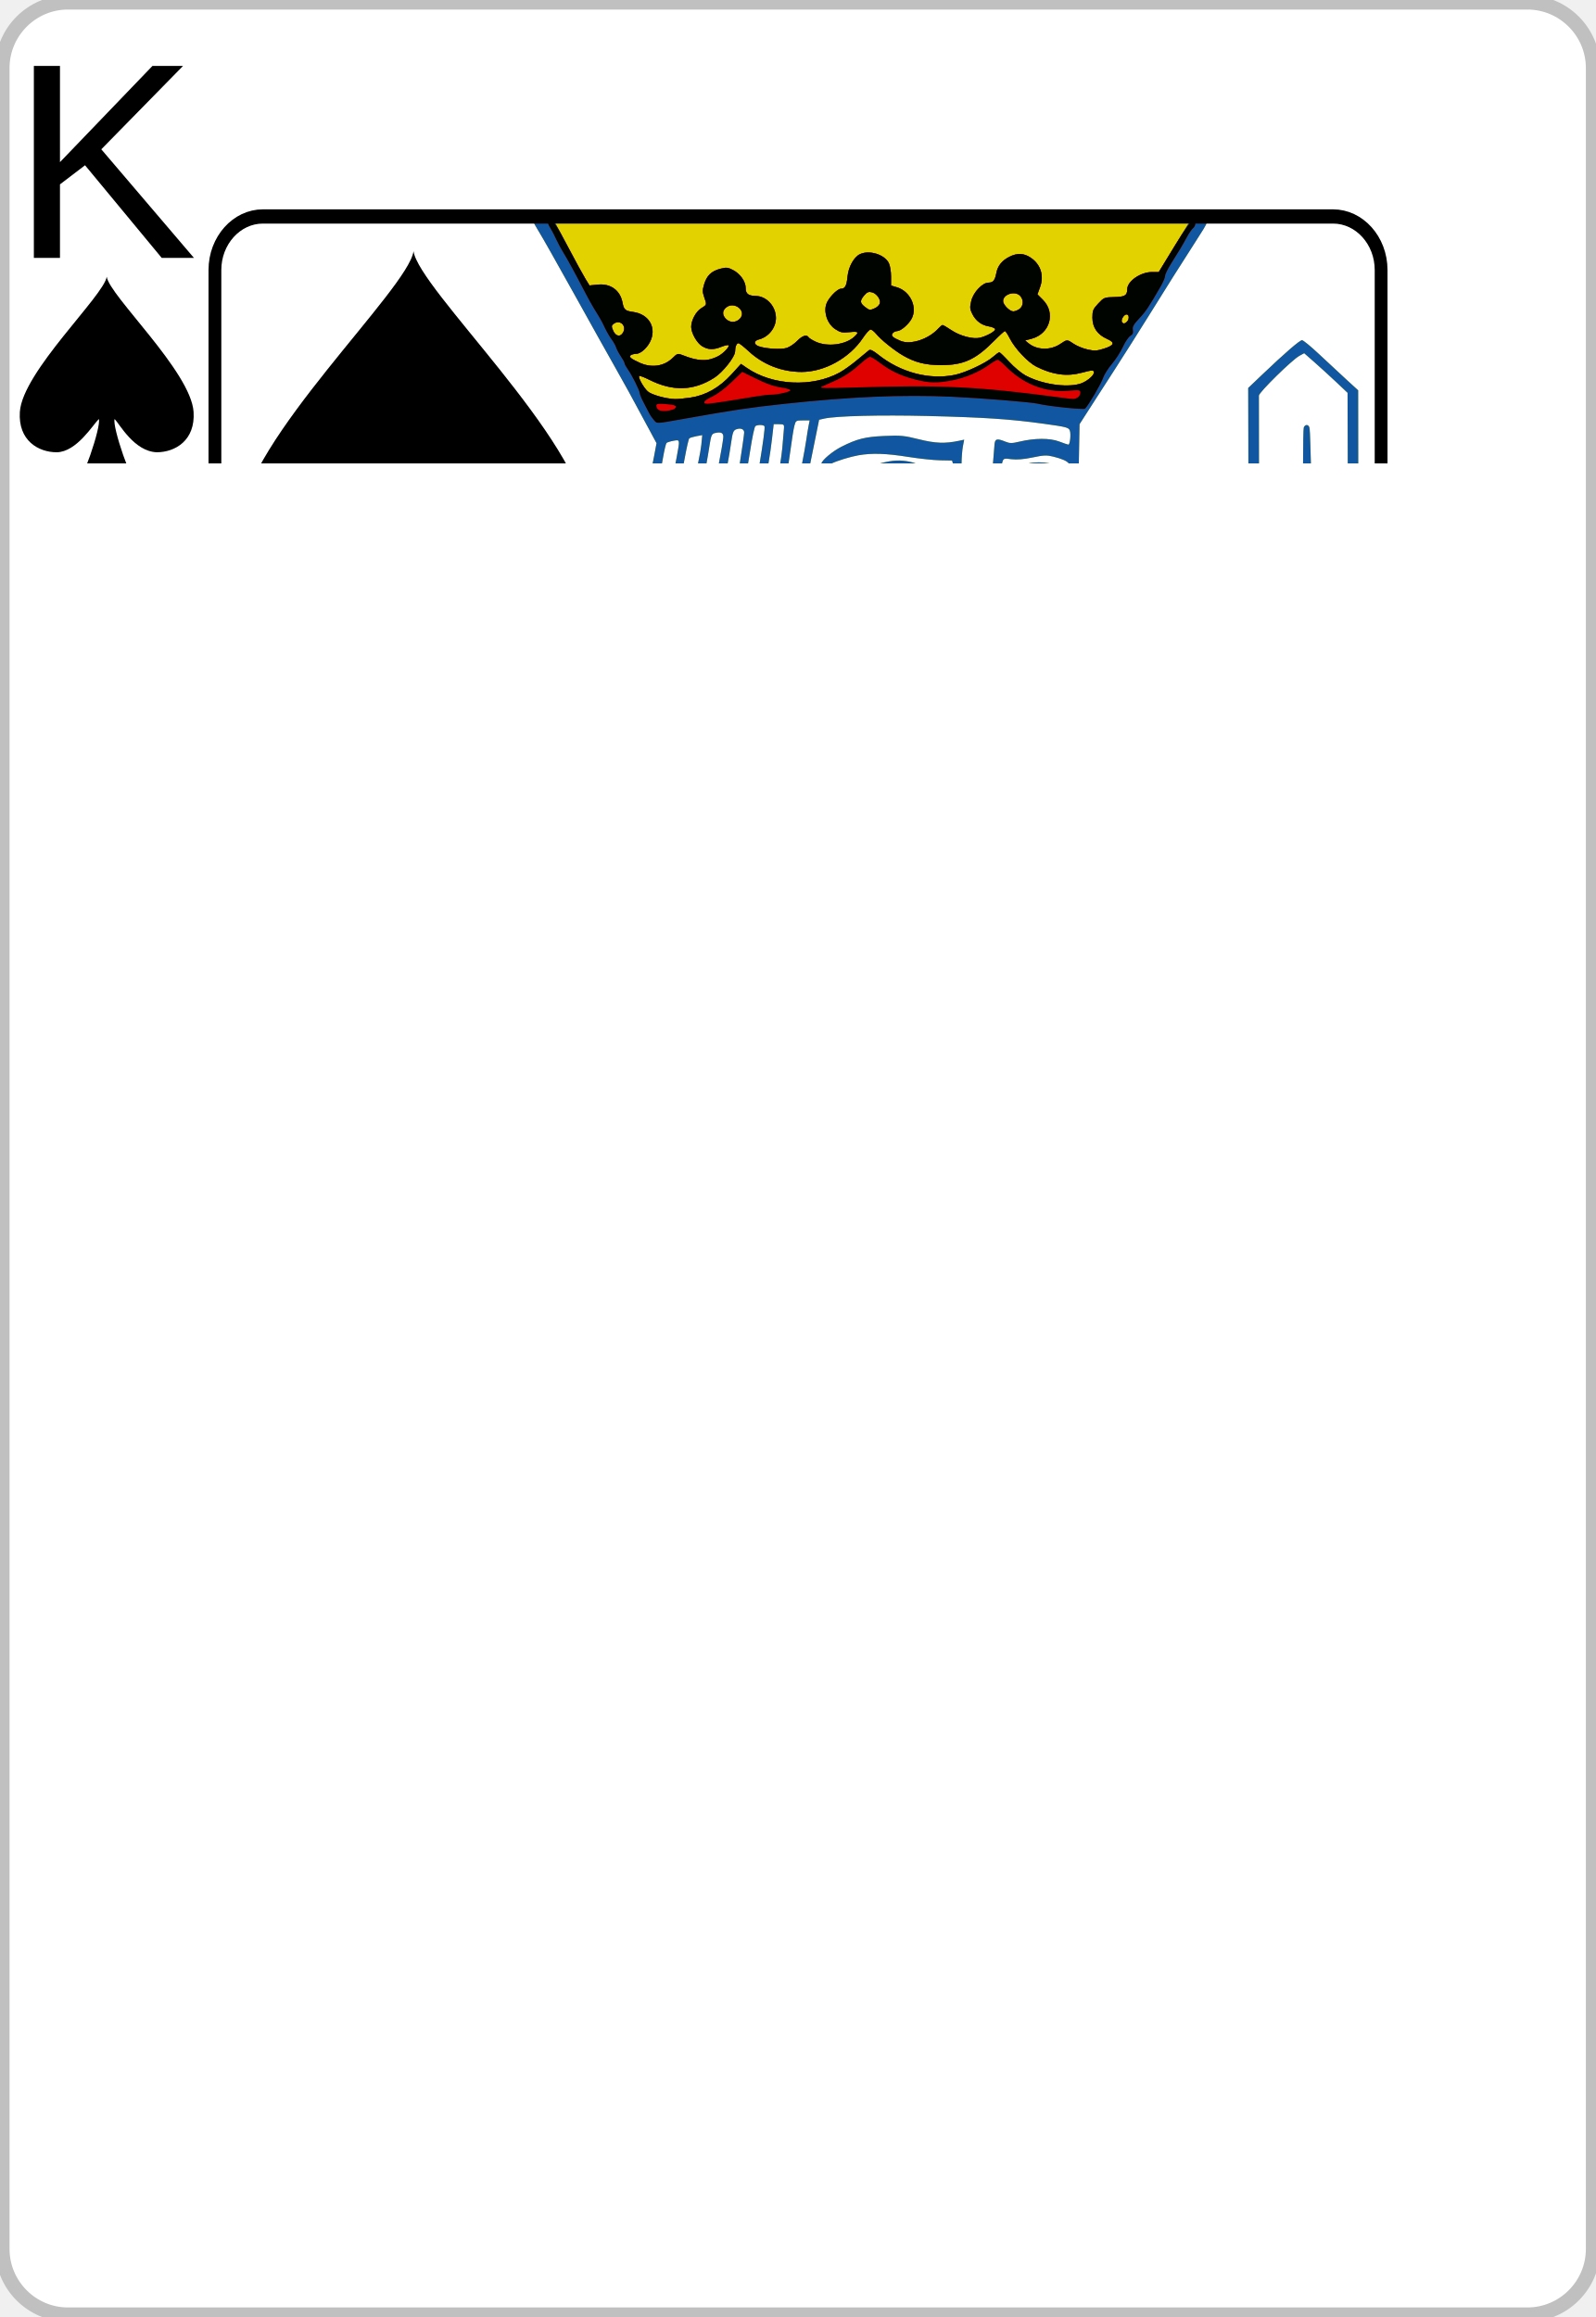
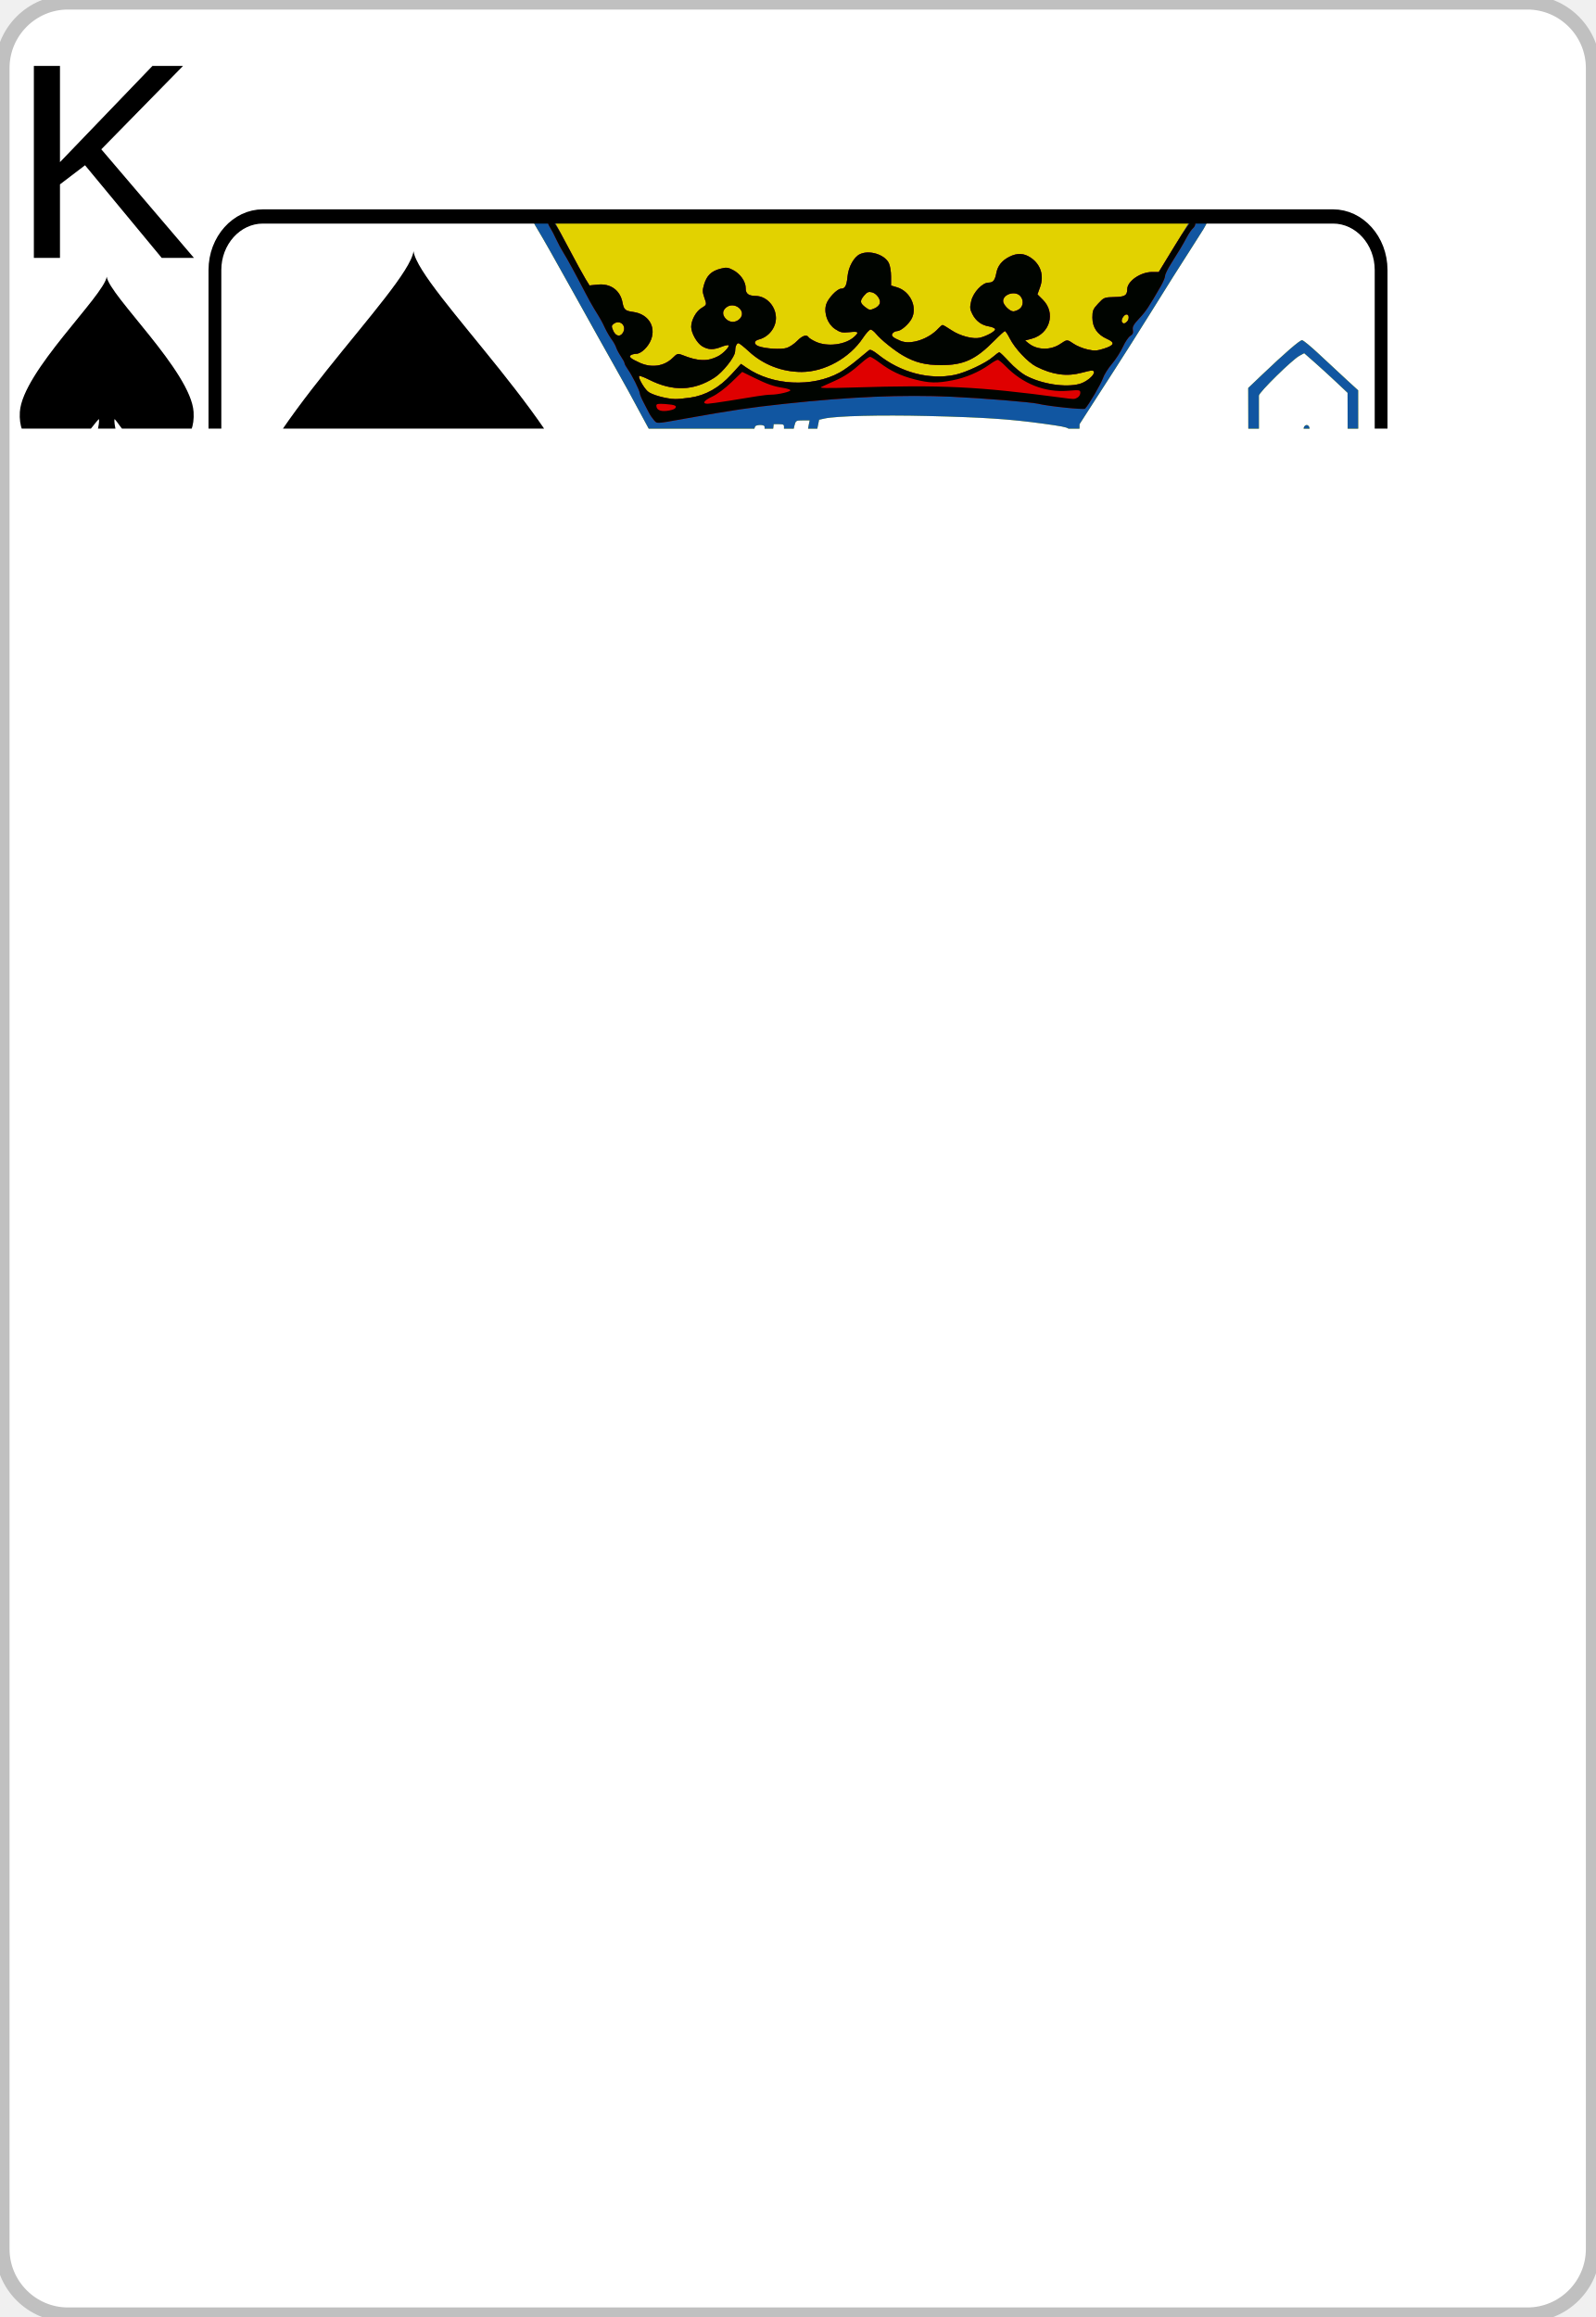
<svg xmlns="http://www.w3.org/2000/svg" width="167.087pt" height="242.667pt" viewBox="0 0 167.087 242.667" version="1.1">
  <defs>
    <clipPath id="band">
-       <rect x="0" y="0" width="167.087" height="48.533" />
+       <rect x="0" y="0" width="167.087" height="44.893" />
    </clipPath>
  </defs>
  <g id="Layer_x0020_1" style="fill-rule:nonzero;clip-rule:nonzero;stroke:#C0C0C0;stroke-miterlimit:4;">
    <path style="fill:#FFFFFF;stroke-width:1.5;" d="M166.837,235.548c0,3.777-3.087,6.869-6.871,6.869H7.111c-3.775,0-6.861-3.092-6.861-6.869V7.12C0.25,3.343,3.336,0.25,7.111,0.25h152.855    c3.784,0,6.871,3.093,6.871,6.87v228.428z" id="path5" />
    <g style="stroke:none;" id="g7">
      <g id="g9">
				
			</g>
    </g>
    <g id="g15">
			
		</g>
    <g id="g19">
			
		</g>
    <g style="stroke:none;" id="g23">
      <g id="g25">
				
			</g>
    </g>
    <g style="stroke:none;" id="g31">
      <g id="g33">
				
			</g>
    </g>
  </g>
  <g clip-path="url(#band)">
    <text xml:space="preserve" style="font-size:29.223px;font-style:normal;font-weight:normal;line-height:125%;letter-spacing:0px;word-spacing:0px;fill:#000000;fill-opacity:1;stroke:none;font-family:Bitstream Vera Sans" x="1.157" y="27.011" id="text3788">
      <tspan id="tspan3790" x="1.157" y="27.011" style="font-style:normal;font-variant:normal;font-weight:normal;font-stretch:normal;font-family:Arial;-inkscape-font-specification:Arial">K</tspan>
    </text>
    <g transform="matrix(2.265325,0,0,2.071213,43.30881,48.05762)" id="layer1-7">
      <path id="sl" d="M 7.989,3.103 C 7.747,-0.954 0.242,-8.59 0,-10.5 c -0.242,1.909 -7.747,9.545 -7.989,13.603 -0.169,2.868 1.695,4.057 3.39,4.057 1.835,-0.022 3.351,-2.801 3.873,-3.341 0.242,0.716 -1.603,6.682 -2.179,6.682 l 5.811,0 C 2.33,10.501 0.485,4.535 0.727,3.819 1.184,4.315 2.524,7.077 4.601,7.16 6.295,7.159 8.158,5.971 7.989,3.103 z" style="fill:#000000" />
    </g>
    <g transform="matrix(1.138772,0,0,1.041192,11.17645,39.912)" id="layer1-7-2">
      <path id="sl-7" d="M 7.989,3.103 C 7.747,-0.954 0.242,-8.59 0,-10.5 c -0.242,1.909 -7.747,9.545 -7.989,13.603 -0.169,2.868 1.695,4.057 3.39,4.057 1.835,-0.022 3.351,-2.801 3.873,-3.341 0.242,0.716 -1.603,6.682 -2.179,6.682 l 5.811,0 C 2.33,10.501 0.485,4.535 0.727,3.819 1.184,4.315 2.524,7.077 4.601,7.16 6.295,7.159 8.158,5.971 7.989,3.103 z" style="fill:#000000" />
    </g>
    <g transform="matrix(0.1585778,0,0,0.1585778,22.43481,23.09874)">
-       <path style="fill:#e2d200;fill-opacity:1" id="path2995" d="M289.558,160.392C289.901,158.749 290.219,157.151 290.509,155.606L292.112,147.048L287.666,138.774C275.215,115.605 270.352,106.724 264.571,96.589C261.092,90.49 249.127,69.075 237.983,49C226.839,28.925 216.208,10.129 214.36,7.231C212.512,4.332 211,1.52 211,0.981C211,0.343 288.808,0 433.607,0C638.477,0 656.164,0.129 655.592,1.621C655.25,2.513 651.898,8.026 648.145,13.871C637.046,31.155 629.945,42.408 617.773,62C611.451,72.175 601.199,88.375 594.99,98C588.782,107.625 580.956,119.775 577.601,125L571.5,134.5L571.183,151.375L571.013,160.392L683.005,160.392L682.873,110.568L692.187,101.692C707.14,87.442 716.906,79 718.437,79C719.22,79 724.284,83.162 729.691,88.25C735.097,93.338 743.116,100.788 747.51,104.808L755.5,112.115L755.551,160.392zM748.631,160.392L748.5,113.764L740.939,106.632C736.78,102.71 730.334,96.828 726.615,93.563L719.851,87.625L716.676,89.36C711.845,91.998 690.007,113.453 689.952,115.614C689.932,116.424 689.952,135.094 689.999,160.392L719.102,160.392C719.142,147.357 719.321,137.564 719.564,136.799C720.294,134.497 722.731,134.465 723.306,136.75C723.548,137.713 723.83,142.775 723.932,148C723.985,150.709 724.118,155.278 724.287,160.392zM514.314,160.392C514.789,155.073 515.187,150.207 515.281,148.5C515.526,144.033 516.721,143.648 522.728,146.103C525.417,147.202 526.921,147.191 531.728,146.041C541.85,143.62 551.866,143.577 558.055,145.929C561.05,147.068 563.779,147.999 564.119,148C565.212,148 565.926,140.936 565.063,138.666C564.305,136.672 562.739,136.267 547.865,134.213C525.468,131.121 509.052,130.024 471,129.079C440.203,128.314 410.697,129.052 403,130.779L399.5,131.565L394.839,154.532C394.428,156.554 394.032,158.506 393.647,160.392zM439.742,160.392C441.758,159.852 443.821,159.395 445.958,159.008C451.738,157.959 457.986,158.53 463.257,160.392zM487.843,160.392L487.291,158.5L479.396,158.352C475.053,158.271 465.567,157.258 458.317,156.102C443.729,153.776 434.38,153.473 425.434,155.037C420.146,155.962 411.325,158.704 407.833,160.392L401.025,160.392C401.489,158.145 408.401,152.337 414.192,149.403C424.482,144.188 429.909,142.823 442.546,142.272C453.358,141.8 455.701,142.023 465.406,144.453C476.237,147.165 482.708,147.409 491.899,145.453L495.299,144.729L494.462,149.115C494.005,151.509 493.603,156.564 493.563,160.392zM333.301,160.392C334.706,153.125 335.856,146.545 336.181,143.519C336.529,140.265 334.834,139.323 330.561,140.395C328.573,140.894 328.127,141.968 327.091,148.734C326.497,152.62 325.84,156.504 325.12,160.392zM347.103,160.392C348.55,151.18 350,141.154 350,139.961C350,137.748 347.657,136.821 344.766,137.891C342.845,138.601 342.36,139.904 341.329,147.109C340.719,151.378 339.975,155.818 339.109,160.392zM319.53,160.392C320.689,154.852 321.471,150.5 321.701,148.109L322.315,141.718L318.408,142.437C316.259,142.832 314.161,143.482 313.747,143.881C313.332,144.28 312.055,149.757 310.907,156.053C310.651,157.459 310.373,158.907 310.076,160.392zM360.22,160.392C362.309,147.883 363.88,136.614 363.413,135.859C362.767,134.813 358.91,134.753 357.413,135.765C356.815,136.169 355.3,143.25 354.047,151.5C353.625,154.277 353.13,157.264 352.575,160.392zM304.634,160.392C304.923,158.959 305.198,157.541 305.457,156.139C307.628,144.374 307.686,144.651 303.25,145.466C301.188,145.845 299.154,146.489 298.732,146.896C298.309,147.304 297.266,151.656 296.414,156.568C296.194,157.834 295.963,159.109 295.721,160.392zM373.824,160.392C375.036,153.047 375.384,148.649 376.303,137C376.478,134.772 376.119,134.5 373,134.5L369.5,134.5L368.354,144.405C367.764,149.502 367.002,154.785 366.042,160.392zM388.26,160.392C389.511,153.916 390.511,148.348 390.995,145C391.513,141.425 392.231,137.037 392.593,135.25L393.25,132L388.663,132C384.201,132 384.051,132.101 383.116,135.75C382.587,137.812 381.421,145.125 380.525,152C380.195,154.532 379.779,157.371 379.301,160.392zM537.885,160.392C542.115,159.468 546.928,159.465 551.744,160.392L564.387,160.392C563.119,158.78 559.852,157.353 554.32,155.961C549.813,154.827 548.024,154.892 540.539,156.463C534.757,157.676 530.152,158.058 526.49,157.628C521.89,157.087 521.077,156.648 520.319,160.392z" />
-       <path style="fill:#1156a1;fill-opacity:1" id="path2993" d="M289.558,160.392C289.901,158.749 290.219,157.151 290.509,155.606L292.112,147.048L287.666,138.774C275.215,115.605 270.352,106.724 264.571,96.589C261.092,90.49 249.127,69.075 237.983,49C226.839,28.925 216.208,10.129 214.36,7.231C212.512,4.332 211,1.52 211,0.981C211,0.433 213.983,0.015 217.75,0.033L224.5,0.066L233.5,17.138C238.45,26.528 243.709,36.159 245.186,38.54L247.873,42.869L253.252,42.313C261.757,41.436 268.104,46.024 269.649,54.166C270.543,58.877 271.415,59.648 276.67,60.368C286.59,61.728 291.857,69.85 288.507,78.621C286.647,83.491 281.935,87.992 278.673,88.015C277.478,88.024 275.916,88.401 275.203,88.854C273.524,89.919 274.98,91.183 281.058,93.941C288.834,97.469 297.055,96.277 302.702,90.804C305.866,87.737 306.197,87.64 309.267,88.872C319.624,93.027 325.851,93.211 332.855,89.566C336.141,87.856 340.559,83.226 339.712,82.379C339.366,82.033 337.255,82.481 335.021,83.375C329.643,85.527 326.2,85.42 322.192,82.976C318.779,80.895 315.062,74.308 315.022,70.27C314.98,65.986 318.129,60.084 321.601,57.938C325.486,55.536 325.418,55.788 323.594,50.547C322.434,47.215 322.43,45.889 323.567,42.112C325.298,36.361 328.345,33.403 334.111,31.879C338.219,30.793 339.146,30.878 342.611,32.667C347.432,35.155 351,40.236 351,44.613C351,48.356 352.726,49.699 357.666,49.798C364.799,49.941 370.917,56.598 370.978,64.282C371.029,70.759 366.151,76.92 359.689,78.542C356.315,79.389 356.209,81.749 359.489,82.996C363.93,84.684 374.522,85.313 378.182,84.105C380.086,83.477 383.163,81.396 385.018,79.481C388.417,75.974 391.304,75.065 392.564,77.104C392.94,77.711 395.104,79.052 397.373,80.082C405.134,83.606 417.004,82.038 422.75,76.73C426.117,73.619 425.547,73.088 419.509,73.711C414.718,74.206 413.513,73.943 410.052,71.653C405.132,68.397 402.521,61.317 404.114,55.55C405.212,51.574 411.392,45 414.031,45C416.655,45 417.676,43.043 418.281,36.854C418.908,30.452 422.564,23.975 426.585,22.143C432.714,19.351 442.601,22.395 445.479,27.96C446.345,29.635 447,33.488 447,36.91L447,42.92L450.94,44.1C459.637,46.706 464.561,57.148 460.654,64.702C458.701,68.478 453.466,73 451.046,73C450.055,73 448.734,73.615 448.11,74.367C446.734,76.025 447.978,77.257 453.248,79.459C460.007,82.283 471.906,78.337 478.405,71.116C479.453,69.952 480.645,69 481.055,69C481.464,69 484.091,70.542 486.892,72.428C492.471,76.181 501.149,78.486 505.637,77.406C510.327,76.276 516.16,72.98 515.733,71.7C515.515,71.044 513.656,70.234 511.603,69.9C506.727,69.108 502.941,66.258 500.656,61.661C499.045,58.419 498.962,57.329 499.998,53.009C501.357,47.345 507.37,41 511.38,41C514.385,41 515.639,39.474 516.523,34.741C517.421,29.939 520.177,26.461 525.055,23.972C530.291,21.301 534.764,21.476 539.257,24.529C545.84,29.002 548.168,36.31 545.433,43.915L543.692,48.758L547.298,52.364C555.893,60.959 551.934,74.786 539.956,78.012L535.533,79.203L537.861,81.088C543.521,85.671 552.437,85.814 558.898,81.424C563.288,78.44 563.282,78.44 567.742,81.471C569.741,82.829 573.787,84.48 576.732,85.139C581.286,86.158 582.889,86.085 587.444,84.649C594.525,82.417 595.13,80.593 589.599,78.147C583.269,75.347 580,70.569 580,64.117C580,59.475 580.408,58.485 583.836,54.81C587.551,50.827 587.886,50.692 594.408,50.542C601.482,50.379 602.955,49.493 602.985,45.385C603.023,40.058 611.738,34 619.362,34L623.803,34L634.152,17.04L644.5,0.079L650.357,0.04C657.399,-0.008 657.513,-0.717 648.145,13.871C637.046,31.155 629.945,42.408 617.773,62C611.451,72.175 601.199,88.375 594.99,98C588.782,107.625 580.956,119.775 577.601,125L571.5,134.5L571.183,151.375L571.013,160.392L683.005,160.392L682.873,110.568L692.187,101.692C707.14,87.442 716.906,79 718.437,79C719.22,79 724.284,83.162 729.691,88.25C735.097,93.338 743.116,100.788 747.51,104.808L755.5,112.115L755.551,160.392zM748.631,160.392L748.5,113.764L740.939,106.632C736.78,102.71 730.334,96.828 726.615,93.563L719.851,87.625L716.676,89.36C711.845,91.998 690.007,113.453 689.952,115.614C689.932,116.424 689.952,135.094 689.999,160.392L719.102,160.392C719.142,147.357 719.321,137.564 719.564,136.799C720.294,134.497 722.731,134.465 723.306,136.75C723.548,137.713 723.83,142.775 723.932,148C723.985,150.709 724.118,155.278 724.287,160.392zM514.314,160.392C514.789,155.073 515.187,150.207 515.281,148.5C515.526,144.033 516.721,143.648 522.728,146.103C525.417,147.202 526.921,147.191 531.728,146.041C541.85,143.62 551.866,143.577 558.055,145.929C561.05,147.068 563.779,147.999 564.119,148C565.212,148 565.926,140.936 565.063,138.666C564.305,136.672 562.739,136.267 547.865,134.213C525.468,131.121 509.052,130.024 471,129.079C440.203,128.314 410.697,129.052 403,130.779L399.5,131.565L394.839,154.532C394.428,156.554 394.032,158.506 393.647,160.392zM439.742,160.392C441.758,159.852 443.821,159.395 445.958,159.008C451.738,157.959 457.986,158.53 463.257,160.392zM487.843,160.392L487.291,158.5L479.396,158.352C475.053,158.271 465.567,157.258 458.317,156.102C443.729,153.776 434.38,153.473 425.434,155.037C420.146,155.962 411.325,158.704 407.833,160.392L401.025,160.392C401.489,158.145 408.401,152.337 414.192,149.403C424.482,144.188 429.909,142.823 442.546,142.272C453.358,141.8 455.701,142.023 465.406,144.453C476.237,147.165 482.708,147.409 491.899,145.453L495.299,144.729L494.462,149.115C494.005,151.509 493.603,156.564 493.563,160.392zM333.301,160.392C334.706,153.125 335.856,146.545 336.181,143.519C336.529,140.265 334.834,139.323 330.561,140.395C328.573,140.894 328.127,141.968 327.091,148.734C326.497,152.62 325.84,156.504 325.12,160.392zM347.103,160.392C348.55,151.18 350,141.154 350,139.961C350,137.748 347.657,136.821 344.766,137.891C342.845,138.601 342.36,139.904 341.329,147.109C340.719,151.378 339.975,155.818 339.109,160.392zM319.53,160.392C320.689,154.852 321.471,150.5 321.701,148.109L322.315,141.718L318.408,142.437C316.259,142.832 314.161,143.482 313.747,143.881C313.332,144.28 312.055,149.757 310.907,156.053C310.651,157.459 310.373,158.907 310.076,160.392zM360.22,160.392C362.309,147.883 363.88,136.614 363.413,135.859C362.767,134.813 358.91,134.753 357.413,135.765C356.815,136.169 355.3,143.25 354.047,151.5C353.625,154.277 353.13,157.264 352.575,160.392zM304.634,160.392C304.923,158.959 305.198,157.541 305.457,156.139C307.628,144.374 307.686,144.651 303.25,145.466C301.188,145.845 299.154,146.489 298.732,146.896C298.309,147.304 297.266,151.656 296.414,156.568C296.194,157.834 295.963,159.109 295.721,160.392zM373.824,160.392C375.036,153.047 375.384,148.649 376.303,137C376.478,134.772 376.119,134.5 373,134.5L369.5,134.5L368.354,144.405C367.764,149.502 367.002,154.785 366.042,160.392zM388.26,160.392C389.511,153.916 390.511,148.348 390.995,145C391.513,141.425 392.231,137.037 392.593,135.25L393.25,132L388.663,132C384.201,132 384.051,132.101 383.116,135.75C382.587,137.812 381.421,145.125 380.525,152C380.195,154.532 379.779,157.371 379.301,160.392zM537.885,160.392C542.115,159.468 546.928,159.465 551.744,160.392L564.387,160.392C563.119,158.78 559.852,157.353 554.32,155.961C549.813,154.827 548.024,154.892 540.539,156.463C534.757,157.676 530.152,158.058 526.49,157.628C521.89,157.087 521.077,156.648 520.319,160.392zM314.381,116.966c10.097,-1.46,19.197,-6.586,27.138,-15.287l6.397,-7.009l3.792,2.618c16.924,11.686,43.084,13.025,61.255,3.135c2.764,-1.504,8.012,-5.253,11.662,-8.33c3.65,-3.077,7.197,-6.007,7.883,-6.512c0.85,-0.625,2.639,0.218,5.62,2.649c14.643,11.942,34.219,17.179,51.074,13.664c7.04,-1.468,20.444,-7.765,24.948,-11.721c1.988,-1.746,3.953,-3.174,4.366,-3.174c0.413,0,3.34,2.826,6.504,6.279c3.164,3.454,7.944,7.471,10.621,8.928c10.569,5.752,26.401,8.266,35.861,5.694c4.214,-1.146,9.5,-5.368,9.5,-7.588c0,-1.665,-1.205,-1.637,-8,0.187c-9.954,2.672,-19.305,1.414,-30.092,-4.048C537.38,93.652,528.816,84.543,525.429,77.861C524.075,75.187,522.622,73,522.202,73C521.781,73,518.751,75.731,515.469,79.07C502.892,91.859,495.045,95.486,480,95.465C469.707,95.451,462.98,93.766,455.015,89.207C449.306,85.94,440.186,78.615,437.178,74.882C435.9,73.297,434.237,72,433.481,72c-0.756,0,-3.021,2.481,-5.034,5.513c-8.816,13.282,-25.332,22.451,-40.487,22.476c-12.994,0.021,-25.419,-4.816,-34.891,-13.586C349.859,83.431,346.779,81,346.223,81C344.978,81,344,83.406,344,86.472c0,3.493,-8.065,13.72,-13.643,17.299c-13.727,8.809,-27.518,9.224,-43.211,1.302c-3.248,-1.639,-6.165,-2.721,-6.482,-2.403c-0.868,0.868,2.804,7.515,5.588,10.112c2.424,2.262,12.18,4.998,18.249,5.119c1.65,0.033,6.097,-0.388,9.881,-0.935zM270.068,73.874c2.452,-4.581,-2.232,-8.748,-6.322,-5.623c-1.45,1.107,-1.477,1.621,-0.239,4.5c1.638,3.811,4.83,4.358,6.561,1.123zM602.8,66.8c1.674,-1.674,1.501,-4.8,-0.265,-4.8c-1.725,0,-3.896,3.607,-3.022,5.021c0.806,1.304,1.831,1.235,3.287,-0.221zM347.051,64.949c5.134,-5.134,-3.801,-12.2,-9.222,-7.294C335.446,59.811,335.509,62.509,338,65c2.574,2.574,6.447,2.553,9.051,-0.051zM531.778,58.443c2.657,-1.861,2.93,-6.004,0.568,-8.615C529.034,46.17,521,48.557,521,53.2C521,55.611,525.345,60,527.732,60c1.003,0,2.823,-0.701,4.045,-1.557zM436.434,57.848c1.39,-0.633,2.799,-2.006,3.13,-3.049c0.824,-2.596,-2.019,-6.625,-5.248,-7.435c-2.122,-0.532,-3.129,-0.12,-4.987,2.04c-2.995,3.482,-2.934,4.974,0.306,7.523c3.06,2.407,3.427,2.457,6.799,0.921z" />
+       <path style="fill:#e2d200;fill-opacity:1" id="path2995" d="M286.947,137.438C275.025,115.259 270.24,106.526 264.571,96.589C261.092,90.49 249.127,69.075 237.983,49C226.839,28.925 216.208,10.129 214.36,7.231C212.512,4.332 211,1.52 211,0.981C211,0.343 288.808,0 433.607,0C638.477,0 656.164,0.129 655.592,1.621C655.25,2.513 651.898,8.026 648.145,13.871C637.046,31.155 629.945,42.408 617.773,62C611.451,72.175 601.199,88.375 594.99,98C588.782,107.625 580.956,119.775 577.601,125L571.5,134.5L571.445,137.438L682.944,137.438L682.873,110.568L692.187,101.692C707.14,87.442 716.906,79 718.437,79C719.22,79 724.284,83.162 729.691,88.25C735.097,93.338 743.116,100.788 747.51,104.808L755.5,112.115L755.527,137.438zM748.567,137.438L748.5,113.764L740.939,106.632C736.78,102.71 730.334,96.828 726.615,93.563L719.851,87.625L716.676,89.36C711.845,91.998 690.007,113.453 689.952,115.614C689.939,116.15 689.943,124.51 689.961,137.438L719.481,137.438C719.508,137.105 719.535,136.889 719.564,136.799C720.294,134.497 722.731,134.465 723.306,136.75C723.342,136.893 723.378,137.127 723.415,137.438zM564.176,137.438C562.737,136.374 559.092,135.763 547.865,134.213C525.468,131.121 509.052,130.024 471,129.079C440.203,128.314 410.697,129.052 403,130.779L399.5,131.565L398.308,137.438zM363.464,137.438C363.517,136.556 363.504,136.006 363.413,135.859C362.767,134.813 358.91,134.753 357.413,135.765C357.252,135.874 357.024,136.468 356.753,137.438zM376.268,137.438C376.28,137.293 376.291,137.147 376.303,137C376.478,134.772 376.119,134.5 373,134.5L369.5,134.5L369.16,137.438zM392.192,137.438C392.347,136.539 392.486,135.78 392.593,135.25L393.25,132L388.663,132C384.201,132 384.051,132.101 383.116,135.75C383.016,136.139 382.894,136.714 382.755,137.438z" />
+       <path style="fill:#1156a1;fill-opacity:1" id="path2993" d="M286.947,137.438C275.025,115.259 270.24,106.526 264.571,96.589C261.092,90.49 249.127,69.075 237.983,49C226.839,28.925 216.208,10.129 214.36,7.231C212.512,4.332 211,1.52 211,0.981C211,0.433 213.983,0.015 217.75,0.033L224.5,0.066L233.5,17.138C238.45,26.528 243.709,36.159 245.186,38.54L247.873,42.869L253.252,42.313C261.757,41.436 268.104,46.024 269.649,54.166C270.543,58.877 271.415,59.648 276.67,60.368C286.59,61.728 291.857,69.85 288.507,78.621C286.647,83.491 281.935,87.992 278.673,88.015C277.478,88.024 275.916,88.401 275.203,88.854C273.524,89.919 274.98,91.183 281.058,93.941C288.834,97.469 297.055,96.277 302.702,90.804C305.866,87.737 306.197,87.64 309.267,88.872C319.624,93.027 325.851,93.211 332.855,89.566C336.141,87.856 340.559,83.226 339.712,82.379C339.366,82.033 337.255,82.481 335.021,83.375C329.643,85.527 326.2,85.42 322.192,82.976C318.779,80.895 315.062,74.308 315.022,70.27C314.98,65.986 318.129,60.084 321.601,57.938C325.486,55.536 325.418,55.788 323.594,50.547C322.434,47.215 322.43,45.889 323.567,42.112C325.298,36.361 328.345,33.403 334.111,31.879C338.219,30.793 339.146,30.878 342.611,32.667C347.432,35.155 351,40.236 351,44.613C351,48.356 352.726,49.699 357.666,49.798C364.799,49.941 370.917,56.598 370.978,64.282C371.029,70.759 366.151,76.92 359.689,78.542C356.315,79.389 356.209,81.749 359.489,82.996C363.93,84.684 374.522,85.313 378.182,84.105C380.086,83.477 383.163,81.396 385.018,79.481C388.417,75.974 391.304,75.065 392.564,77.104C392.94,77.711 395.104,79.052 397.373,80.082C405.134,83.606 417.004,82.038 422.75,76.73C426.117,73.619 425.547,73.088 419.509,73.711C414.718,74.206 413.513,73.943 410.052,71.653C405.132,68.397 402.521,61.317 404.114,55.55C405.212,51.574 411.392,45 414.031,45C416.655,45 417.676,43.043 418.281,36.854C418.908,30.452 422.564,23.975 426.585,22.143C432.714,19.351 442.601,22.395 445.479,27.96C446.345,29.635 447,33.488 447,36.91L447,42.92L450.94,44.1C459.637,46.706 464.561,57.148 460.654,64.702C458.701,68.478 453.466,73 451.046,73C450.055,73 448.734,73.615 448.11,74.367C446.734,76.025 447.978,77.257 453.248,79.459C460.007,82.283 471.906,78.337 478.405,71.116C479.453,69.952 480.645,69 481.055,69C481.464,69 484.091,70.542 486.892,72.428C492.471,76.181 501.149,78.486 505.637,77.406C510.327,76.276 516.16,72.98 515.733,71.7C515.515,71.044 513.656,70.234 511.603,69.9C506.727,69.108 502.941,66.258 500.656,61.661C499.045,58.419 498.962,57.329 499.998,53.009C501.357,47.345 507.37,41 511.38,41C514.385,41 515.639,39.474 516.523,34.741C517.421,29.939 520.177,26.461 525.055,23.972C530.291,21.301 534.764,21.476 539.257,24.529C545.84,29.002 548.168,36.31 545.433,43.915L543.692,48.758L547.298,52.364C555.893,60.959 551.934,74.786 539.956,78.012L535.533,79.203L537.861,81.088C543.521,85.671 552.437,85.814 558.898,81.424C563.288,78.44 563.282,78.44 567.742,81.471C569.741,82.829 573.787,84.48 576.732,85.139C581.286,86.158 582.889,86.085 587.444,84.649C594.525,82.417 595.13,80.593 589.599,78.147C583.269,75.347 580,70.569 580,64.117C580,59.475 580.408,58.485 583.836,54.81C587.551,50.827 587.886,50.692 594.408,50.542C601.482,50.379 602.955,49.493 602.985,45.385C603.023,40.058 611.738,34 619.362,34L623.803,34L634.152,17.04L644.5,0.079L650.357,0.04C657.399,-0.008 657.513,-0.717 648.145,13.871C637.046,31.155 629.945,42.408 617.773,62C611.451,72.175 601.199,88.375 594.99,98C588.782,107.625 580.956,119.775 577.601,125L571.5,134.5L571.445,137.438L682.944,137.438L682.873,110.568L692.187,101.692C707.14,87.442 716.906,79 718.437,79C719.22,79 724.284,83.162 729.691,88.25C735.097,93.338 743.116,100.788 747.51,104.808L755.5,112.115L755.527,137.438zM748.567,137.438L748.5,113.764L740.939,106.632C736.78,102.71 730.334,96.828 726.615,93.563L719.851,87.625L716.676,89.36C711.845,91.998 690.007,113.453 689.952,115.614C689.939,116.15 689.943,124.51 689.961,137.438L719.481,137.438C719.508,137.105 719.535,136.889 719.564,136.799C720.294,134.497 722.731,134.465 723.306,136.75C723.342,136.893 723.378,137.127 723.415,137.438zM564.176,137.438C562.737,136.374 559.092,135.763 547.865,134.213C525.468,131.121 509.052,130.024 471,129.079C440.203,128.314 410.697,129.052 403,130.779L399.5,131.565L398.308,137.438zM363.464,137.438C363.517,136.556 363.504,136.006 363.413,135.859C362.767,134.813 358.91,134.753 357.413,135.765C357.252,135.874 357.024,136.468 356.753,137.438zM376.268,137.438C376.28,137.293 376.291,137.147 376.303,137C376.478,134.772 376.119,134.5 373,134.5L369.5,134.5L369.16,137.438zM392.192,137.438C392.347,136.539 392.486,135.78 392.593,135.25L393.25,132L388.663,132C384.201,132 384.051,132.101 383.116,135.75C383.016,136.139 382.894,136.714 382.755,137.438zM314.381,116.966c10.097,-1.46,19.197,-6.586,27.138,-15.287l6.397,-7.009l3.792,2.618c16.924,11.686,43.084,13.025,61.255,3.135c2.764,-1.504,8.012,-5.253,11.662,-8.33c3.65,-3.077,7.197,-6.007,7.883,-6.512c0.85,-0.625,2.639,0.218,5.62,2.649c14.643,11.942,34.219,17.179,51.074,13.664c7.04,-1.468,20.444,-7.765,24.948,-11.721c1.988,-1.746,3.953,-3.174,4.366,-3.174c0.413,0,3.34,2.826,6.504,6.279c3.164,3.454,7.944,7.471,10.621,8.928c10.569,5.752,26.401,8.266,35.861,5.694c4.214,-1.146,9.5,-5.368,9.5,-7.588c0,-1.665,-1.205,-1.637,-8,0.187c-9.954,2.672,-19.305,1.414,-30.092,-4.048C537.38,93.652,528.816,84.543,525.429,77.861C524.075,75.187,522.622,73,522.202,73C521.781,73,518.751,75.731,515.469,79.07C502.892,91.859,495.045,95.486,480,95.465C469.707,95.451,462.98,93.766,455.015,89.207C449.306,85.94,440.186,78.615,437.178,74.882C435.9,73.297,434.237,72,433.481,72c-0.756,0,-3.021,2.481,-5.034,5.513c-8.816,13.282,-25.332,22.451,-40.487,22.476c-12.994,0.021,-25.419,-4.816,-34.891,-13.586C349.859,83.431,346.779,81,346.223,81C344.978,81,344,83.406,344,86.472c0,3.493,-8.065,13.72,-13.643,17.299c-13.727,8.809,-27.518,9.224,-43.211,1.302c-3.248,-1.639,-6.165,-2.721,-6.482,-2.403c-0.868,0.868,2.804,7.515,5.588,10.112c2.424,2.262,12.18,4.998,18.249,5.119c1.65,0.033,6.097,-0.388,9.881,-0.935zM270.068,73.874c2.452,-4.581,-2.232,-8.748,-6.322,-5.623c-1.45,1.107,-1.477,1.621,-0.239,4.5c1.638,3.811,4.83,4.358,6.561,1.123zM602.8,66.8c1.674,-1.674,1.501,-4.8,-0.265,-4.8c-1.725,0,-3.896,3.607,-3.022,5.021c0.806,1.304,1.831,1.235,3.287,-0.221zM347.051,64.949c5.134,-5.134,-3.801,-12.2,-9.222,-7.294C335.446,59.811,335.509,62.509,338,65c2.574,2.574,6.447,2.553,9.051,-0.051zM531.778,58.443c2.657,-1.861,2.93,-6.004,0.568,-8.615C529.034,46.17,521,48.557,521,53.2C521,55.611,525.345,60,527.732,60c1.003,0,2.823,-0.701,4.045,-1.557zM436.434,57.848c1.39,-0.633,2.799,-2.006,3.13,-3.049c0.824,-2.596,-2.019,-6.625,-5.248,-7.435c-2.122,-0.532,-3.129,-0.12,-4.987,2.04c-2.995,3.482,-2.934,4.974,0.306,7.523c3.06,2.407,3.427,2.457,6.799,0.921z" />
      <path style="fill:#df0000;fill-opacity:1" id="path2991" d="M290.375,131.761c-1.096,-1.243,-2.552,-3.386,-3.234,-4.761c-0.682,-1.375,-2.316,-4.525,-3.632,-7c-1.315,-2.475,-2.424,-5.175,-2.463,-6c-0.088,-1.844,-5.139,-11.918,-7.968,-15.89C271.935,96.505,271,94.761,271,94.235c0,-0.526,-1.08,-2.547,-2.4,-4.492c-1.32,-1.945,-2.735,-4.595,-3.144,-5.889C265.047,82.559,263.701,80.15,262.466,78.5c-1.235,-1.65,-3.204,-5.025,-4.374,-7.5c-2.183,-4.617,-2.743,-5.614,-7.014,-12.5c-1.365,-2.2,-4.112,-7.15,-6.106,-11c-6.213,-11.999,-11.941,-22.489,-14.449,-26.463c-1.325,-2.1,-3.42,-6.004,-4.654,-8.677c-1.234,-2.673,-2.931,-5.94,-3.77,-7.26c-2.277,-3.582,-2.205,-5.104,0.239,-5.067c1.769,0.027,3.795,3.131,11.162,17.105c4.95,9.39,10.209,19.021,11.686,21.401l2.686,4.329l5.38,-0.555c8.505,-0.878,14.852,3.711,16.397,11.852c0.894,4.711,1.766,5.482,7.021,6.202c9.92,1.36,15.187,9.481,11.837,18.253c-1.86,4.87,-6.572,9.371,-9.834,9.394c-1.195,0.008,-2.757,0.386,-3.471,0.838c-1.679,1.065,-0.223,2.33,5.855,5.087c7.777,3.528,15.998,2.336,21.645,-3.137c3.164,-3.067,3.495,-3.164,6.565,-1.932c10.357,4.156,16.584,4.339,23.588,0.695c3.286,-1.71,7.704,-6.341,6.857,-7.188c-0.346,-0.346,-2.457,0.102,-4.691,0.996c-5.378,2.152,-8.821,2.045,-12.829,-0.399c-3.413,-2.081,-7.13,-8.668,-7.17,-12.705c-0.042,-4.284,3.107,-10.187,6.579,-12.333c3.885,-2.401,3.817,-2.149,1.993,-7.391c-1.159,-3.332,-1.164,-4.658,-0.027,-8.435c1.731,-5.751,4.778,-8.708,10.544,-10.233c4.108,-1.086,5.035,-1,8.5,0.788c4.821,2.488,8.389,7.569,8.389,11.946c0,3.743,1.726,5.086,6.666,5.185c7.133,0.143,13.252,6.8,13.312,14.484c0.051,6.477,-4.827,12.638,-11.289,14.26c-3.374,0.847,-3.48,3.207,-0.2,4.454c4.441,1.689,15.033,2.317,18.693,1.109c1.904,-0.628,4.98,-2.709,6.836,-4.624c3.399,-3.507,6.286,-4.416,7.546,-2.377c0.375,0.607,2.539,1.947,4.809,2.978c7.76,3.524,19.63,1.956,25.377,-3.352c3.367,-3.111,2.797,-3.642,-3.241,-3.019c-4.791,0.494,-5.996,0.232,-9.457,-2.058C405.132,68.397,402.521,61.317,404.114,55.55C405.212,51.574,411.392,45,414.031,45c2.624,0,3.645,-1.957,4.25,-8.146c0.626,-6.402,4.282,-12.879,8.304,-14.711c6.129,-2.792,16.016,0.252,18.894,5.817c0.866,1.675,1.521,5.528,1.521,8.95l0,6.01l3.94,1.18c8.697,2.606,13.621,13.047,9.714,20.602C458.701,68.478,453.466,73,451.046,73c-0.991,0,-2.312,0.615,-2.936,1.367c-1.376,1.658,-0.133,2.89,5.138,5.092c6.758,2.824,18.658,-1.122,25.157,-8.343C479.453,69.952,480.645,69,481.055,69c0.409,0,3.037,1.542,5.838,3.428c5.578,3.754,14.256,6.059,18.744,4.978c4.69,-1.129,10.523,-4.426,10.096,-5.706c-0.219,-0.656,-2.077,-1.466,-4.13,-1.799c-4.876,-0.793,-8.662,-3.642,-10.947,-8.239c-1.611,-3.242,-1.694,-4.333,-0.658,-8.652C501.357,47.345,507.37,41,511.38,41c3.004,0,4.259,-1.526,5.143,-6.259c0.897,-4.802,3.653,-8.281,8.531,-10.769c5.237,-2.671,9.71,-2.496,14.202,0.557c6.583,4.473,8.911,11.781,6.176,19.387l-1.742,4.843l3.606,3.606c8.595,8.595,4.637,22.422,-7.342,25.647l-4.423,1.191l2.328,1.885c5.66,4.583,14.576,4.725,21.037,0.335c4.391,-2.983,4.385,-2.984,8.844,0.047c2,1.359,6.045,3.01,8.991,3.669c4.553,1.019,6.157,0.946,10.712,-0.49c7.081,-2.232,7.686,-4.056,2.155,-6.502C583.269,75.347,580,70.569,580,64.117c0,-4.642,0.408,-5.632,3.836,-9.307c3.715,-3.983,4.05,-4.118,10.572,-4.268c7.074,-0.163,8.547,-1.049,8.577,-5.157C603.023,40.058,611.738,34,619.362,34l4.441,0l10.348,-16.96C641.091,5.665,645.076,0.066,646.25,0.04c2.211,-0.05,2.323,3.24,0.172,5.025c-0.868,0.72,-2.685,3.363,-4.037,5.872c-2.901,5.383,-5.293,9.388,-10.53,17.633c-2.12,3.338,-3.866,6.938,-3.879,8c-0.013,1.062,-1.25,4.057,-2.75,6.656c-8.087,14.017,-9.877,16.699,-14.246,21.352c-3.812,4.059,-4.669,5.6,-4.272,7.677c0.369,1.931,-0.065,2.939,-1.687,3.922c-1.201,0.727,-3.424,4.023,-4.94,7.323c-1.516,3.3,-4.783,8.364,-7.26,11.254c-2.477,2.89,-5.111,7.094,-5.854,9.343c-1.199,3.632,-9.552,17.887,-11.798,20.133c-0.865,0.865,-24.546,-1.599,-31.169,-3.244c-4.118,-1.022,-37.703,-3.747,-57,-4.625c-32.403,-1.474,-67.021,-0.002,-110.5,4.699c-23.196,2.508,-33.98,4.116,-66.5,9.917c-18.71,3.338,-17.417,3.286,-19.625,0.782zM314.381,116.966c10.097,-1.46,19.197,-6.586,27.138,-15.287l6.397,-7.009l3.792,2.618c16.924,11.686,43.084,13.025,61.255,3.135c2.764,-1.504,8.012,-5.253,11.662,-8.33c3.65,-3.077,7.197,-6.007,7.883,-6.512c0.85,-0.625,2.639,0.218,5.62,2.649c14.643,11.942,34.219,17.179,51.074,13.664c7.04,-1.468,20.444,-7.765,24.948,-11.721c1.988,-1.746,3.953,-3.174,4.366,-3.174c0.413,0,3.34,2.826,6.504,6.279c3.164,3.454,7.944,7.471,10.621,8.928c10.569,5.752,26.401,8.266,35.861,5.694c4.214,-1.146,9.5,-5.368,9.5,-7.588c0,-1.665,-1.205,-1.637,-8,0.187c-9.954,2.672,-19.305,1.414,-30.092,-4.048C537.38,93.652,528.816,84.543,525.429,77.861C524.075,75.187,522.622,73,522.202,73C521.781,73,518.751,75.731,515.469,79.07C502.892,91.859,495.045,95.486,480,95.465C469.707,95.451,462.98,93.766,455.015,89.207C449.306,85.94,440.186,78.615,437.178,74.882C435.9,73.297,434.237,72,433.481,72c-0.756,0,-3.021,2.481,-5.034,5.513c-8.816,13.282,-25.332,22.451,-40.487,22.476c-12.994,0.021,-25.419,-4.816,-34.891,-13.586C349.859,83.431,346.779,81,346.223,81C344.978,81,344,83.406,344,86.472c0,3.493,-8.065,13.72,-13.643,17.299c-13.727,8.809,-27.518,9.224,-43.211,1.302c-3.248,-1.639,-6.165,-2.721,-6.482,-2.403c-0.868,0.868,2.804,7.515,5.588,10.112c2.424,2.262,12.18,4.998,18.249,5.119c1.65,0.033,6.097,-0.388,9.881,-0.935zM270.068,73.874c2.452,-4.581,-2.232,-8.748,-6.322,-5.623c-1.45,1.107,-1.477,1.621,-0.239,4.5c1.638,3.811,4.83,4.358,6.561,1.123zM602.8,66.8c1.674,-1.674,1.501,-4.8,-0.265,-4.8c-1.725,0,-3.896,3.607,-3.022,5.021c0.806,1.304,1.831,1.235,3.287,-0.221zM347.051,64.949c5.134,-5.134,-3.801,-12.2,-9.222,-7.294C335.446,59.811,335.509,62.509,338,65c2.574,2.574,6.447,2.553,9.051,-0.051zM531.778,58.443c2.657,-1.861,2.93,-6.004,0.568,-8.615C529.034,46.17,521,48.557,521,53.2C521,55.611,525.345,60,527.732,60c1.003,0,2.823,-0.701,4.045,-1.557zM436.434,57.848c1.39,-0.633,2.799,-2.006,3.13,-3.049c0.824,-2.596,-2.019,-6.625,-5.248,-7.435c-2.122,-0.532,-3.129,-0.12,-4.987,2.04c-2.995,3.482,-2.934,4.974,0.306,7.523c3.06,2.407,3.427,2.457,6.799,0.921z" />
      <path style="fill:#000400;fill-opacity:1" id="path2989" d="M290.375,131.761c-1.096,-1.243,-2.552,-3.386,-3.234,-4.761c-0.682,-1.375,-2.316,-4.525,-3.632,-7c-1.315,-2.475,-2.424,-5.175,-2.463,-6c-0.088,-1.844,-5.139,-11.918,-7.968,-15.89C271.935,96.505,271,94.761,271,94.235c0,-0.526,-1.08,-2.547,-2.4,-4.492c-1.32,-1.945,-2.735,-4.595,-3.144,-5.889C265.047,82.559,263.701,80.15,262.466,78.5c-1.235,-1.65,-3.204,-5.025,-4.374,-7.5c-2.183,-4.617,-2.743,-5.614,-7.014,-12.5c-1.365,-2.2,-4.112,-7.15,-6.106,-11c-6.213,-11.999,-11.941,-22.489,-14.449,-26.463c-1.325,-2.1,-3.42,-6.004,-4.654,-8.677c-1.234,-2.673,-2.931,-5.94,-3.77,-7.26c-2.277,-3.582,-2.205,-5.104,0.239,-5.067c1.769,0.027,3.795,3.131,11.162,17.105c4.95,9.39,10.209,19.021,11.686,21.401l2.686,4.329l5.38,-0.555c8.505,-0.878,14.852,3.711,16.397,11.852c0.894,4.711,1.766,5.482,7.021,6.202c9.92,1.36,15.187,9.481,11.837,18.253c-1.86,4.87,-6.572,9.371,-9.834,9.394c-1.195,0.008,-2.757,0.386,-3.471,0.838c-1.679,1.065,-0.223,2.33,5.855,5.087c7.777,3.528,15.998,2.336,21.645,-3.137c3.164,-3.067,3.495,-3.164,6.565,-1.932c10.357,4.156,16.584,4.339,23.588,0.695c3.286,-1.71,7.704,-6.341,6.857,-7.188c-0.346,-0.346,-2.457,0.102,-4.691,0.996c-5.378,2.152,-8.821,2.045,-12.829,-0.399c-3.413,-2.081,-7.13,-8.668,-7.17,-12.705c-0.042,-4.284,3.107,-10.187,6.579,-12.333c3.885,-2.401,3.817,-2.149,1.993,-7.391c-1.159,-3.332,-1.164,-4.658,-0.027,-8.435c1.731,-5.751,4.778,-8.708,10.544,-10.233c4.108,-1.086,5.035,-1,8.5,0.788c4.821,2.488,8.389,7.569,8.389,11.946c0,3.743,1.726,5.086,6.666,5.185c7.133,0.143,13.252,6.8,13.312,14.484c0.051,6.477,-4.827,12.638,-11.289,14.26c-3.374,0.847,-3.48,3.207,-0.2,4.454c4.441,1.689,15.033,2.317,18.693,1.109c1.904,-0.628,4.98,-2.709,6.836,-4.624c3.399,-3.507,6.286,-4.416,7.546,-2.377c0.375,0.607,2.539,1.947,4.809,2.978c7.76,3.524,19.63,1.956,25.377,-3.352c3.367,-3.111,2.797,-3.642,-3.241,-3.019c-4.791,0.494,-5.996,0.232,-9.457,-2.058C405.132,68.397,402.521,61.317,404.114,55.55C405.212,51.574,411.392,45,414.031,45c2.624,0,3.645,-1.957,4.25,-8.146c0.626,-6.402,4.282,-12.879,8.304,-14.711c6.129,-2.792,16.016,0.252,18.894,5.817c0.866,1.675,1.521,5.528,1.521,8.95l0,6.01l3.94,1.18c8.697,2.606,13.621,13.047,9.714,20.602C458.701,68.478,453.466,73,451.046,73c-0.991,0,-2.312,0.615,-2.936,1.367c-1.376,1.658,-0.133,2.89,5.138,5.092c6.758,2.824,18.658,-1.122,25.157,-8.343C479.453,69.952,480.645,69,481.055,69c0.409,0,3.037,1.542,5.838,3.428c5.578,3.754,14.256,6.059,18.744,4.978c4.69,-1.129,10.523,-4.426,10.096,-5.706c-0.219,-0.656,-2.077,-1.466,-4.13,-1.799c-4.876,-0.793,-8.662,-3.642,-10.947,-8.239c-1.611,-3.242,-1.694,-4.333,-0.658,-8.652C501.357,47.345,507.37,41,511.38,41c3.004,0,4.259,-1.526,5.143,-6.259c0.897,-4.802,3.653,-8.281,8.531,-10.769c5.237,-2.671,9.71,-2.496,14.202,0.557c6.583,4.473,8.911,11.781,6.176,19.387l-1.742,4.843l3.606,3.606c8.595,8.595,4.637,22.422,-7.342,25.647l-4.423,1.191l2.328,1.885c5.66,4.583,14.576,4.725,21.037,0.335c4.391,-2.983,4.385,-2.984,8.844,0.047c2,1.359,6.045,3.01,8.991,3.669c4.553,1.019,6.157,0.946,10.712,-0.49c7.081,-2.232,7.686,-4.056,2.155,-6.502C583.269,75.347,580,70.569,580,64.117c0,-4.642,0.408,-5.632,3.836,-9.307c3.715,-3.983,4.05,-4.118,10.572,-4.268c7.074,-0.163,8.547,-1.049,8.577,-5.157C603.023,40.058,611.738,34,619.362,34l4.441,0l10.348,-16.96C641.091,5.665,645.076,0.066,646.25,0.04c2.211,-0.05,2.323,3.24,0.172,5.025c-0.868,0.72,-2.685,3.363,-4.037,5.872c-2.901,5.383,-5.293,9.388,-10.53,17.633c-2.12,3.338,-3.866,6.938,-3.879,8c-0.013,1.062,-1.25,4.057,-2.75,6.656c-8.087,14.017,-9.877,16.699,-14.246,21.352c-3.812,4.059,-4.669,5.6,-4.272,7.677c0.369,1.931,-0.065,2.939,-1.687,3.922c-1.201,0.727,-3.424,4.023,-4.94,7.323c-1.516,3.3,-4.783,8.364,-7.26,11.254c-2.477,2.89,-5.111,7.094,-5.854,9.343c-1.199,3.632,-9.552,17.887,-11.798,20.133c-0.865,0.865,-24.546,-1.599,-31.169,-3.244c-4.118,-1.022,-37.703,-3.747,-57,-4.625c-32.403,-1.474,-67.021,-0.002,-110.5,4.699c-23.196,2.508,-33.98,4.116,-66.5,9.917c-18.71,3.338,-17.417,3.286,-19.625,0.782zM304.27,124.13c1.731,-1.731,0.142,-2.472,-6.291,-2.938C293.277,120.852,292,121.063,292,122.18c0,2.779,2.378,4.002,6.837,3.518c2.385,-0.259,4.83,-0.965,5.433,-1.568zM340.125,119.012c6.806,-1.093,15.127,-2.443,18.491,-3c3.363,-0.557,7.504,-1.012,9.201,-1.012c4.606,0,13.272,-2.048,12.686,-2.997c-0.282,-0.456,-2.422,-1.124,-4.757,-1.486c-6.379,-0.987,-10.446,-2.405,-19.148,-6.678l-7.903,-3.88l-7.097,6.85c-4.241,4.093,-9.424,7.943,-12.879,9.565c-5.498,2.582,-6.728,4.627,-2.785,4.627c0.999,0,7.385,-0.894,14.191,-1.988zM314.381,116.966c10.097,-1.46,19.197,-6.586,27.138,-15.287l6.397,-7.009l3.792,2.618c16.924,11.686,43.084,13.025,61.255,3.135c2.764,-1.504,8.012,-5.253,11.662,-8.33c3.65,-3.077,7.182,-5.997,7.85,-6.491c0.811,-0.599,2.922,0.454,6.359,3.17c14.863,11.748,33.576,16.623,50.368,13.121c7.04,-1.468,20.444,-7.765,24.948,-11.721c1.988,-1.746,3.953,-3.174,4.366,-3.174c0.413,0,3.34,2.826,6.504,6.279c3.164,3.454,7.944,7.471,10.621,8.928c10.569,5.752,26.401,8.266,35.861,5.694c4.214,-1.146,9.5,-5.368,9.5,-7.588c0,-1.665,-1.205,-1.637,-8,0.187c-9.954,2.672,-19.305,1.414,-30.092,-4.048C537.38,93.652,528.816,84.543,525.429,77.861C524.075,75.187,522.622,73,522.202,73C521.781,73,518.751,75.731,515.469,79.07C502.892,91.859,495.045,95.486,480,95.465C469.707,95.451,462.98,93.766,455.015,89.207C449.306,85.94,440.186,78.615,437.178,74.882C435.9,73.297,434.237,72,433.481,72c-0.756,0,-3.021,2.481,-5.034,5.513c-8.816,13.282,-25.332,22.451,-40.487,22.476c-12.994,0.021,-25.419,-4.816,-34.891,-13.586C349.859,83.431,346.779,81,346.223,81C344.978,81,344,83.406,344,86.472c0,3.493,-8.065,13.72,-13.643,17.299c-13.727,8.809,-27.518,9.224,-43.211,1.302c-3.248,-1.639,-6.165,-2.721,-6.482,-2.403c-0.868,0.868,2.804,7.515,5.588,10.112c2.424,2.262,12.18,4.998,18.249,5.119c1.65,0.033,6.097,-0.388,9.881,-0.935zM570.066,116.965C571.13,116.395,572,114.992,572,113.847c0,-1.996,-0.344,-2.055,-8.25,-1.418c-15.158,1.222,-29.82,-4.595,-41.203,-16.347C520.373,93.837,518.078,92,517.447,92c-0.631,0,-3.096,1.412,-5.478,3.137c-6.681,4.84,-15.865,8.748,-24.391,10.379c-10.373,1.985,-15.224,1.872,-24.814,-0.576c-9.31,-2.377,-16.031,-5.566,-23.304,-11.057C436.632,91.747,433.787,90,433.137,90c-0.65,0,-3.084,1.704,-5.409,3.786c-6.795,6.085,-11.325,9.139,-17.983,12.125c-3.434,1.54,-7.369,3.317,-8.744,3.948c-1.911,0.878,3.15,0.971,21.5,0.395c57.89,-1.817,81.846,-0.653,136.5,6.633c9.171,1.223,8.931,1.221,11.066,0.078zM270.068,73.874c2.452,-4.581,-2.232,-8.748,-6.322,-5.623c-1.45,1.107,-1.477,1.621,-0.239,4.5c1.638,3.811,4.83,4.358,6.561,1.123zM602.8,66.8c1.674,-1.674,1.501,-4.8,-0.265,-4.8c-1.725,0,-3.896,3.607,-3.022,5.021c0.806,1.304,1.831,1.235,3.287,-0.221zM347.051,64.949c5.134,-5.134,-3.801,-12.2,-9.222,-7.294C335.446,59.811,335.509,62.509,338,65c2.574,2.574,6.447,2.553,9.051,-0.051zM531.778,58.443c2.657,-1.861,2.93,-6.004,0.568,-8.615C529.034,46.17,521,48.557,521,53.2C521,55.611,525.345,60,527.732,60c1.003,0,2.823,-0.701,4.045,-1.557zM436.434,57.848c1.39,-0.633,2.799,-2.006,3.13,-3.049c0.824,-2.596,-2.019,-6.625,-5.248,-7.435c-2.122,-0.532,-3.129,-0.12,-4.987,2.04c-2.995,3.482,-2.934,4.974,0.306,7.523c3.06,2.407,3.427,2.457,6.799,0.921z" />
    </g>
    <g id="Layer_x0020_1-8" style="fill:none;stroke:#000000;stroke-width:1.828;stroke-miterlimit:4;stroke-dasharray:none" transform="matrix(0.7331611,0,0,0.8158434,22.32511,22.4659)">
      <path style="fill:none;stroke-width:1.828;stroke-miterlimit:4;stroke-dasharray:none" d="m 166.837,235.548 c 0,3.777 -3.087,6.869 -6.871,6.869 H 7.111 C 3.336,242.417 0.25,239.325 0.25,235.548 V 7.12 C 0.25,3.343 3.336,0.25 7.111,0.25 H 159.966 c 3.784,0 6.871,3.093 6.871,6.87 V 235.548 z" id="path5-8" />
      <g style="fill:none;stroke:none" id="g7-4">
        <g id="g9-3" style="fill:none" />
      </g>
      <g id="g15-1" style="fill:none;stroke-width:1.828;stroke-miterlimit:4;stroke-dasharray:none" />
      <g id="g19-4" style="fill:none;stroke-width:1.828;stroke-miterlimit:4;stroke-dasharray:none" />
      <g style="fill:none;stroke:none" id="g23-9">
        <g id="g25-2" style="fill:none" />
      </g>
      <g style="fill:none;stroke:none" id="g31-0">
        <g id="g33-6" style="fill:none" />
      </g>
    </g>
  </g>
</svg>
